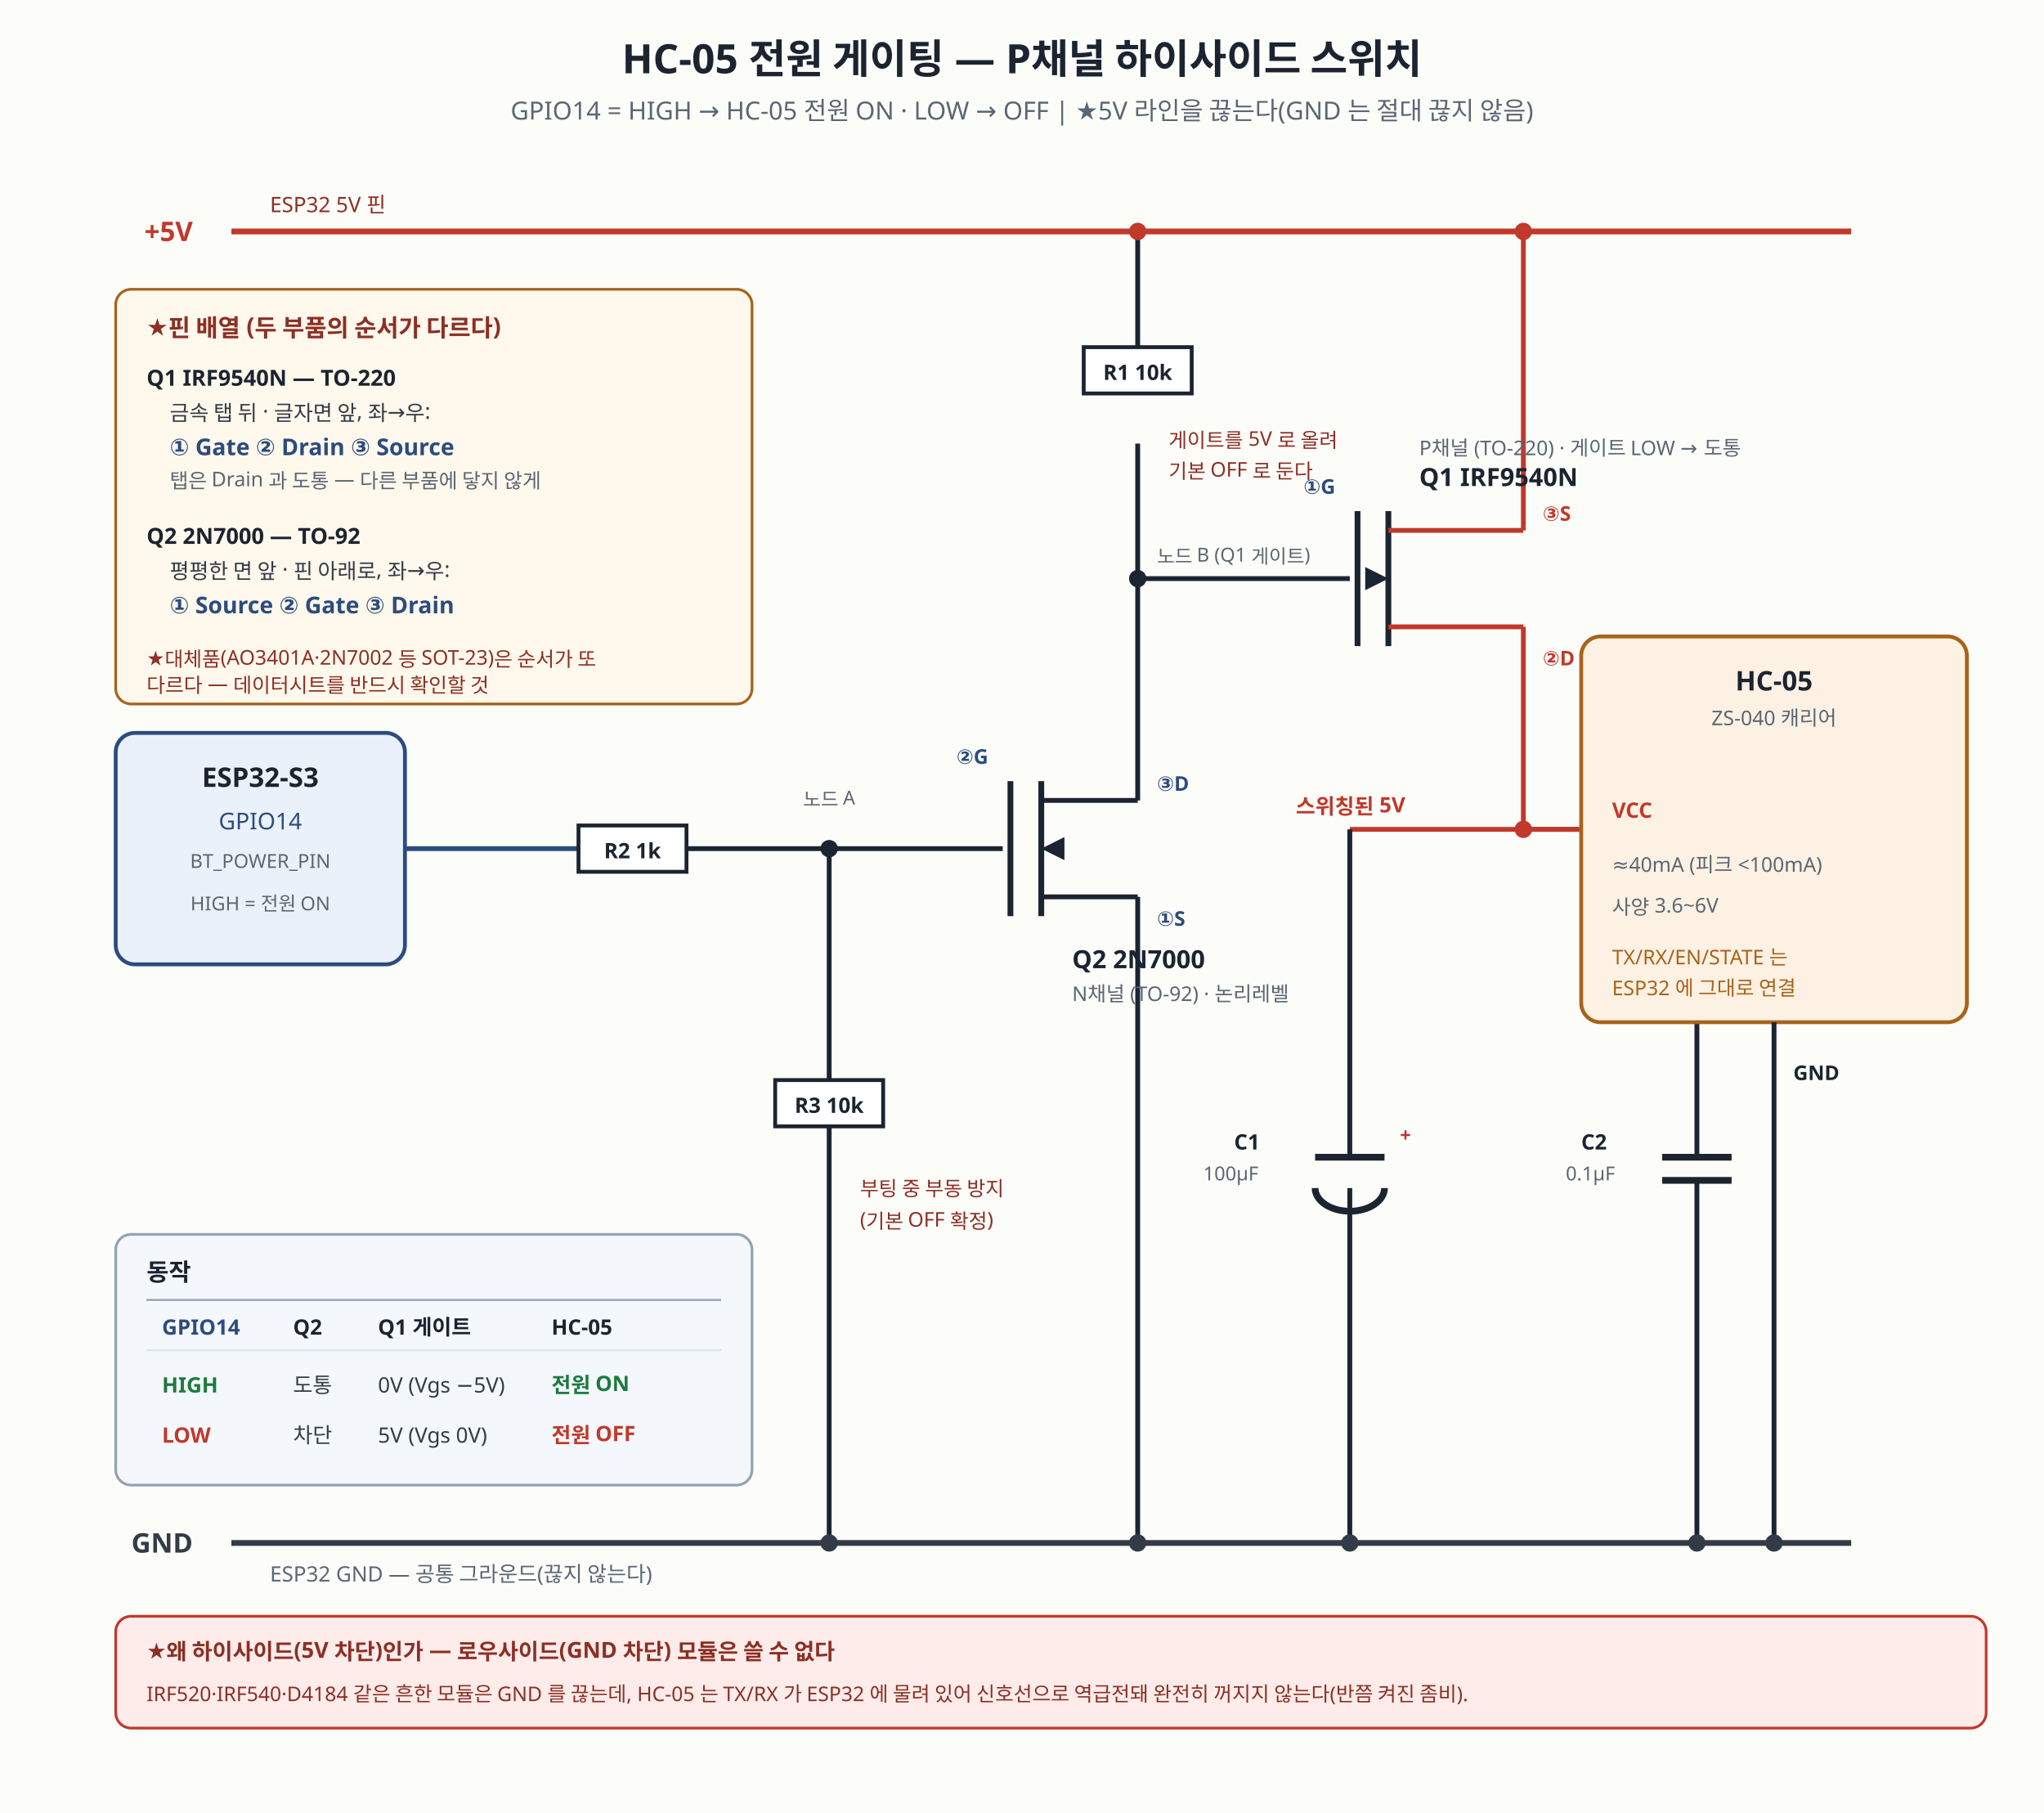
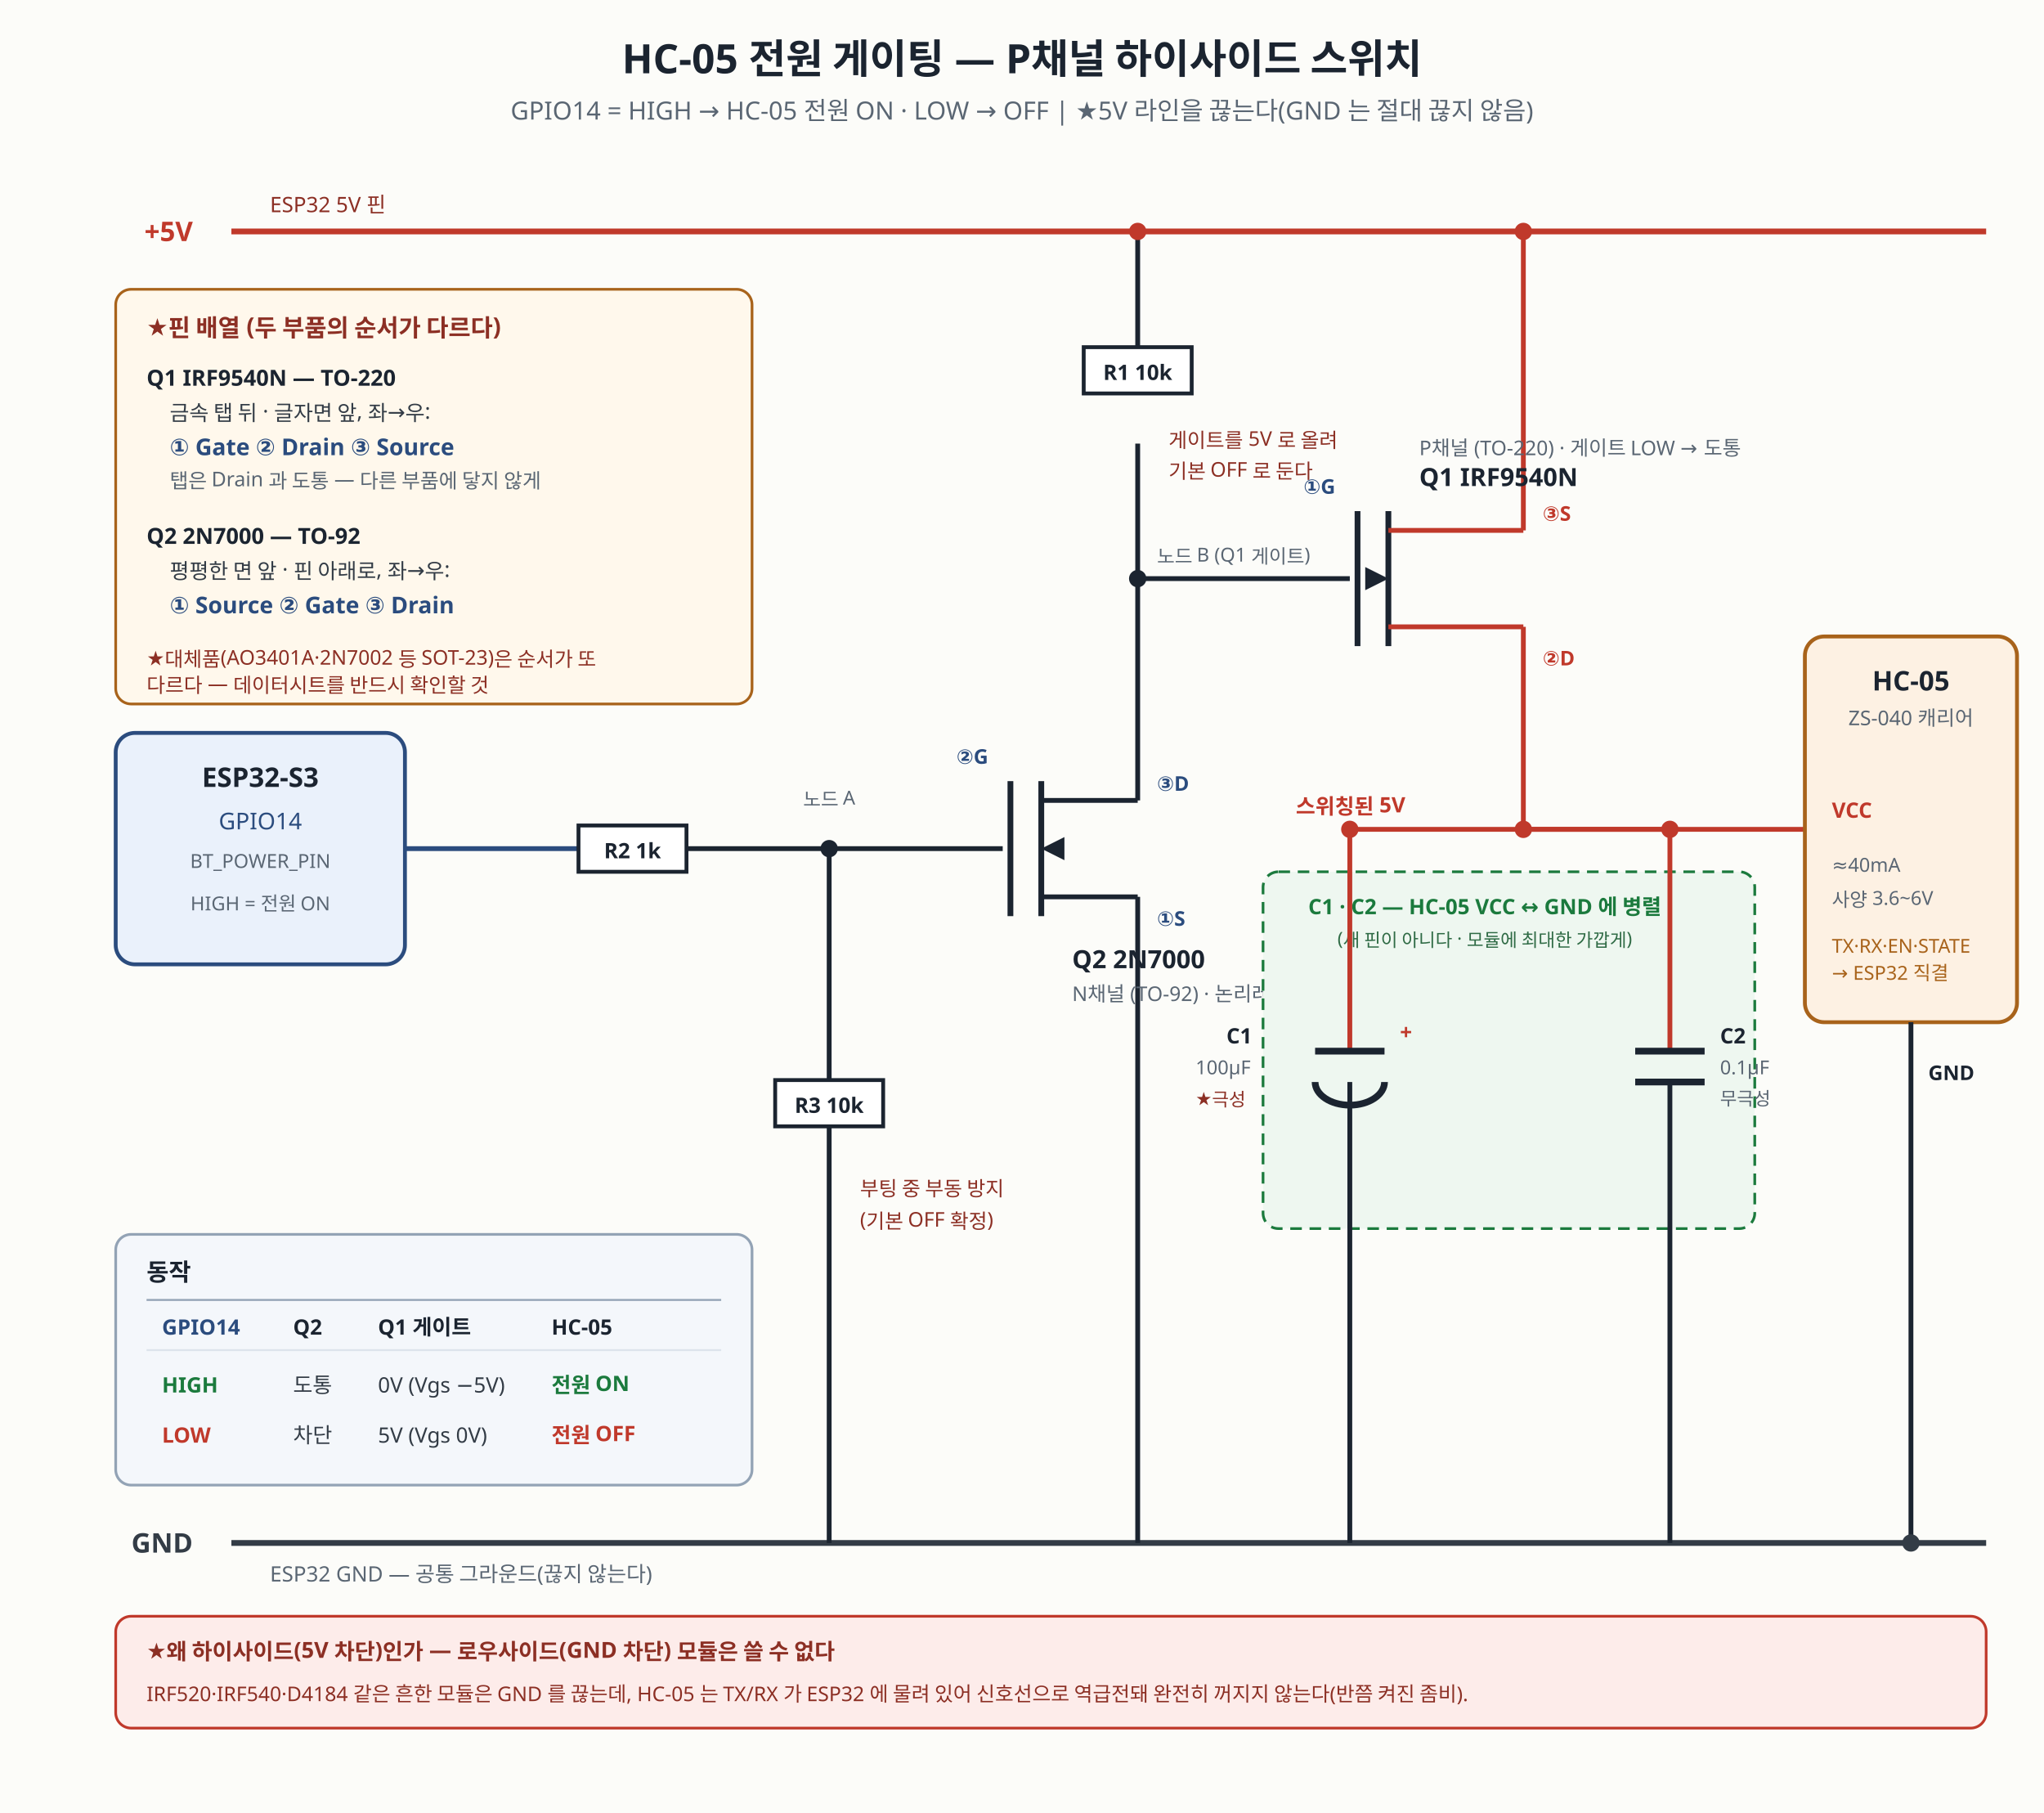
<svg xmlns="http://www.w3.org/2000/svg" viewBox="0 0 1060 940" width="1060" height="940" font-family="Malgun Gothic, Apple SD Gothic Neo, Noto Sans KR, sans-serif">
  <rect x="0" y="0" width="1060" height="940" fill="#fcfcf9" />
  <text x="530" y="38" text-anchor="middle" font-size="21" font-weight="700" fill="#1b2430">
    HC-05 전원 게이팅 — P채널 하이사이드 스위치
  </text>
  <text x="530" y="62" text-anchor="middle" font-size="13" fill="#5a6673">
    GPIO14 = HIGH → HC-05 전원 ON  ·  LOW → OFF   |   ★5V 라인을 끊는다(GND 는 절대 끊지 않음)
  </text>
-   <line x1="120" y1="120" x2="960" y2="120" stroke="#c0392b" stroke-width="3" />
+   <line x1="120" y1="120" x2="1030" y2="120" stroke="#c0392b" stroke-width="3" />
  <text x="100" y="125" text-anchor="end" font-size="14" font-weight="700" fill="#c0392b">+5V</text>
  <text x="140" y="110" font-size="11" fill="#8c2f24">ESP32 5V 핀</text>
-   <line x1="120" y1="800" x2="960" y2="800" stroke="#333c46" stroke-width="3" />
+   <line x1="120" y1="800" x2="1030" y2="800" stroke="#333c46" stroke-width="3" />
  <text x="100" y="805" text-anchor="end" font-size="14" font-weight="700" fill="#333c46">GND</text>
  <text x="140" y="820" font-size="11" fill="#5a6673">ESP32 GND — 공통 그라운드(끊지 않는다)</text>
  <rect x="60" y="380" width="150" height="120" rx="10" fill="#eaf1fb" stroke="#2b4c7e" stroke-width="2" />
  <text x="135" y="408" text-anchor="middle" font-size="14" font-weight="700" fill="#1b2430">ESP32-S3</text>
  <text x="135" y="430" text-anchor="middle" font-size="12" fill="#2b4c7e">GPIO14</text>
  <text x="135" y="450" text-anchor="middle" font-size="10" fill="#5a6673">BT_POWER_PIN</text>
  <text x="135" y="472" text-anchor="middle" font-size="10" fill="#5a6673">HIGH = 전원 ON</text>
  <line x1="210" y1="440" x2="300" y2="440" stroke="#2b4c7e" stroke-width="2.5" />
  <rect x="300" y="428" width="56" height="24" fill="#fff" stroke="#1b2430" stroke-width="2" />
  <text x="328" y="445" text-anchor="middle" font-size="11" font-weight="700" fill="#1b2430">R2 1k</text>
  <line x1="356" y1="440" x2="430" y2="440" stroke="#1b2430" stroke-width="2.5" />
  <circle cx="430" cy="440" r="4.5" fill="#1b2430" />
  <text x="430" y="418" text-anchor="middle" font-size="10" fill="#5a6673">노드 A</text>
  <line x1="430" y1="440" x2="430" y2="560" stroke="#1b2430" stroke-width="2.5" />
  <rect x="402" y="560" width="56" height="24" fill="#fff" stroke="#1b2430" stroke-width="2" />
  <text x="430" y="577" text-anchor="middle" font-size="11" font-weight="700" fill="#1b2430">R3 10k</text>
  <line x1="430" y1="584" x2="430" y2="800" stroke="#1b2430" stroke-width="2.5" />
  <text x="446" y="620" font-size="10.5" fill="#8c2f24">부팅 중 부동 방지</text>
  <text x="446" y="636" font-size="10.5" fill="#8c2f24">(기본 OFF 확정)</text>
  <line x1="430" y1="440" x2="520" y2="440" stroke="#1b2430" stroke-width="2.5" />
  <line x1="524" y1="405" x2="524" y2="475" stroke="#1b2430" stroke-width="3" />
  <line x1="540" y1="405" x2="540" y2="475" stroke="#1b2430" stroke-width="3" />
  <line x1="540" y1="415" x2="590" y2="415" stroke="#1b2430" stroke-width="2.5" />
  <line x1="590" y1="415" x2="590" y2="300" stroke="#1b2430" stroke-width="2.5" />
  <line x1="540" y1="465" x2="590" y2="465" stroke="#1b2430" stroke-width="2.5" />
  <line x1="590" y1="465" x2="590" y2="800" stroke="#1b2430" stroke-width="2.5" />
  <polygon points="540,440 552,434 552,446" fill="#1b2430" />
  <text x="556" y="502" font-size="13" font-weight="700" fill="#1b2430">Q2  2N7000</text>
  <text x="556" y="519" font-size="10.5" fill="#5a6673">N채널 (TO-92) · 논리레벨</text>
  <text x="600" y="410" font-size="10.5" font-weight="700" fill="#2b4c7e">③D</text>
  <text x="600" y="480" font-size="10.5" font-weight="700" fill="#2b4c7e">①S</text>
  <text x="496" y="396" font-size="10.5" font-weight="700" fill="#2b4c7e">②G</text>
  <circle cx="590" cy="300" r="4.5" fill="#1b2430" />
  <text x="600" y="292" font-size="10" fill="#5a6673">노드 B (Q1 게이트)</text>
  <line x1="590" y1="300" x2="700" y2="300" stroke="#1b2430" stroke-width="2.5" />
  <line x1="590" y1="300" x2="590" y2="230" stroke="#1b2430" stroke-width="2.5" />
  <rect x="562" y="180" width="56" height="24" fill="#fff" stroke="#1b2430" stroke-width="2" />
  <text x="590" y="197" text-anchor="middle" font-size="11" font-weight="700" fill="#1b2430">R1 10k</text>
  <line x1="590" y1="180" x2="590" y2="120" stroke="#1b2430" stroke-width="2.5" />
  <circle cx="590" cy="120" r="4.5" fill="#c0392b" />
  <text x="606" y="232" font-size="10.5" fill="#8c2f24">게이트를 5V 로 올려</text>
  <text x="606" y="248" font-size="10.5" fill="#8c2f24">기본 OFF 로 둔다</text>
  <line x1="704" y1="265" x2="704" y2="335" stroke="#1b2430" stroke-width="3" />
  <line x1="720" y1="265" x2="720" y2="335" stroke="#1b2430" stroke-width="3" />
  <line x1="720" y1="275" x2="790" y2="275" stroke="#c0392b" stroke-width="2.5" />
  <line x1="790" y1="275" x2="790" y2="120" stroke="#c0392b" stroke-width="2.5" />
  <circle cx="790" cy="120" r="4.5" fill="#c0392b" />
  <line x1="720" y1="325" x2="790" y2="325" stroke="#c0392b" stroke-width="2.5" />
  <line x1="790" y1="325" x2="790" y2="430" stroke="#c0392b" stroke-width="2.5" />
  <polygon points="720,300 708,294 708,306" fill="#1b2430" />
  <text x="736" y="252" font-size="13" font-weight="700" fill="#1b2430">Q1  IRF9540N</text>
  <text x="736" y="236" font-size="10.5" fill="#5a6673">P채널 (TO-220) · 게이트 LOW → 도통</text>
  <text x="800" y="270" font-size="10.5" font-weight="700" fill="#c0392b">③S</text>
  <text x="800" y="345" font-size="10.5" font-weight="700" fill="#c0392b">②D</text>
  <text x="676" y="256" font-size="10.5" font-weight="700" fill="#2b4c7e">①G</text>
  <circle cx="790" cy="430" r="4.5" fill="#c0392b" />
  <text x="672" y="422" font-size="11" font-weight="700" fill="#c0392b">스위칭된 5V</text>
+   <rect x="655" y="452" width="255" height="185" rx="8" fill="#eef7f0" stroke="#1b7a3d" stroke-width="1.4" stroke-dasharray="6 4" />
+   <text x="770" y="474" text-anchor="middle" font-size="11" font-weight="700" fill="#1b7a3d">
+     C1 · C2 — HC-05 VCC ↔ GND 에 병렬
+   </text>
+   <text x="770" y="490" text-anchor="middle" font-size="9.5" fill="#2f6b45">
+     (새 핀이 아니다 · 모듈에 최대한 가깝게)
+   </text>
  <line x1="790" y1="430" x2="700" y2="430" stroke="#c0392b" stroke-width="2.5" />
-   <line x1="700" y1="430" x2="700" y2="600" stroke="#1b2430" stroke-width="2.5" />
-   <line x1="682" y1="600" x2="718" y2="600" stroke="#1b2430" stroke-width="3.5" />
-   <path d="M 682 616 A 18 12 0 0 0 718 616" fill="none" stroke="#1b2430" stroke-width="3.5" />
-   <line x1="700" y1="616" x2="700" y2="800" stroke="#1b2430" stroke-width="2.5" />
-   <text x="640" y="596" font-size="11" font-weight="700" fill="#1b2430">C1</text>
-   <text x="624" y="612" font-size="10" fill="#5a6673">100µF</text>
-   <text x="726" y="592" font-size="10" font-weight="700" fill="#c0392b">+</text>
-   <line x1="790" y1="430" x2="880" y2="430" stroke="#c0392b" stroke-width="2.5" />
-   <line x1="880" y1="430" x2="880" y2="600" stroke="#1b2430" stroke-width="2.5" />
-   <line x1="862" y1="600" x2="898" y2="600" stroke="#1b2430" stroke-width="3.5" />
-   <line x1="862" y1="612" x2="898" y2="612" stroke="#1b2430" stroke-width="3.5" />
-   <line x1="880" y1="612" x2="880" y2="800" stroke="#1b2430" stroke-width="2.5" />
-   <text x="820" y="596" font-size="11" font-weight="700" fill="#1b2430">C2</text>
-   <text x="812" y="612" font-size="10" fill="#5a6673">0.1µF</text>
-   <rect x="790" y="200" width="0" height="0" />
-   <line x1="790" y1="430" x2="960" y2="430" stroke="#c0392b" stroke-width="2.5" />
-   <rect x="820" y="660" width="0" height="0" />
-   <circle cx="430" cy="800" r="4.5" fill="#333c46" />
-   <circle cx="590" cy="800" r="4.5" fill="#333c46" />
-   <circle cx="700" cy="800" r="4.5" fill="#333c46" />
-   <circle cx="880" cy="800" r="4.5" fill="#333c46" />
-   <rect x="820" y="330" width="200" height="200" rx="10" fill="#fdf1e3" stroke="#a8631b" stroke-width="2" />
-   <text x="920" y="358" text-anchor="middle" font-size="14" font-weight="700" fill="#1b2430">HC-05</text>
-   <text x="920" y="376" text-anchor="middle" font-size="10.5" fill="#5a6673">ZS-040 캐리어</text>
-   <text x="836" y="424" font-size="11" font-weight="700" fill="#c0392b">VCC</text>
-   <text x="836" y="452" font-size="10.5" fill="#5a6673">≈40mA (피크 &lt;100mA)</text>
-   <text x="836" y="474" font-size="10.5" fill="#5a6673">사양 3.6~6V</text>
-   <text x="836" y="500" font-size="10.5" fill="#a8631b">TX/RX/EN/STATE 는</text>
-   <text x="836" y="516" font-size="10.5" fill="#a8631b">ESP32 에 그대로 연결</text>
-   <line x1="920" y1="530" x2="920" y2="800" stroke="#1b2430" stroke-width="2.5" />
-   <circle cx="920" cy="800" r="4.5" fill="#333c46" />
-   <text x="930" y="560" font-size="10.5" font-weight="700" fill="#1b2430">GND</text>
+   <line x1="700" y1="430" x2="700" y2="545" stroke="#c0392b" stroke-width="2.5" />
+   <line x1="682" y1="545" x2="718" y2="545" stroke="#1b2430" stroke-width="3.5" />
+   <path d="M 682 561 A 18 12 0 0 0 718 561" fill="none" stroke="#1b2430" stroke-width="3.5" />
+   <line x1="700" y1="561" x2="700" y2="800" stroke="#1b2430" stroke-width="2.5" />
+   <text x="636" y="541" font-size="11" font-weight="700" fill="#1b2430">C1</text>
+   <text x="620" y="557" font-size="10" fill="#5a6673">100µF</text>
+   <text x="726" y="539" font-size="11" font-weight="700" fill="#c0392b">+</text>
+   <text x="620" y="573" font-size="9.5" fill="#8c2f24">★극성</text>
+   <line x1="790" y1="430" x2="866" y2="430" stroke="#c0392b" stroke-width="2.5" />
+   <line x1="866" y1="430" x2="866" y2="545" stroke="#c0392b" stroke-width="2.5" />
+   <line x1="848" y1="545" x2="884" y2="545" stroke="#1b2430" stroke-width="3.5" />
+   <line x1="848" y1="561" x2="884" y2="561" stroke="#1b2430" stroke-width="3.5" />
+   <line x1="866" y1="561" x2="866" y2="800" stroke="#1b2430" stroke-width="2.5" />
+   <text x="892" y="541" font-size="11" font-weight="700" fill="#1b2430">C2</text>
+   <text x="892" y="557" font-size="10" fill="#5a6673">0.1µF</text>
+   <text x="892" y="573" font-size="9.5" fill="#5a6673">무극성</text>
+   <circle cx="700" cy="430" r="4.5" fill="#c0392b" />
+   <circle cx="866" cy="430" r="4.5" fill="#c0392b" />
+   <line x1="790" y1="430" x2="936" y2="430" stroke="#c0392b" stroke-width="2.5" />
+   <rect x="936" y="330" width="110" height="200" rx="10" fill="#fdf1e3" stroke="#a8631b" stroke-width="2" />
+   <text x="991" y="358" text-anchor="middle" font-size="14" font-weight="700" fill="#1b2430">HC-05</text>
+   <text x="991" y="376" text-anchor="middle" font-size="10.5" fill="#5a6673">ZS-040 캐리어</text>
+   <text x="950" y="424" font-size="11" font-weight="700" fill="#c0392b">VCC</text>
+   <text x="950" y="452" font-size="10" fill="#5a6673">≈40mA</text>
+   <text x="950" y="470" font-size="10" fill="#5a6673">사양 3.6~6V</text>
+   <text x="950" y="494" font-size="10" fill="#a8631b">TX·RX·EN·STATE</text>
+   <text x="950" y="508" font-size="10" fill="#a8631b">→ ESP32 직결</text>
+   <line x1="991" y1="530" x2="991" y2="800" stroke="#1b2430" stroke-width="2.5" />
+   <circle cx="991" cy="800" r="4.5" fill="#333c46" />
+   <text x="1000" y="560" font-size="10.5" font-weight="700" fill="#1b2430">GND</text>
  <rect x="60" y="640" width="330" height="130" rx="8" fill="#f4f7fb" stroke="#93a3b5" stroke-width="1.4" />
  <text x="76" y="664" font-size="12.5" font-weight="700" fill="#1b2430">동작</text>
  <line x1="76" y1="674" x2="374" y2="674" stroke="#93a3b5" stroke-width="1" />
  <text x="84" y="692" font-size="11" font-weight="700" fill="#2b4c7e">GPIO14</text>
  <text x="152" y="692" font-size="11" font-weight="700" fill="#1b2430">Q2</text>
  <text x="196" y="692" font-size="11" font-weight="700" fill="#1b2430">Q1 게이트</text>
  <text x="286" y="692" font-size="11" font-weight="700" fill="#1b2430">HC-05</text>
  <line x1="76" y1="700" x2="374" y2="700" stroke="#dde4ec" stroke-width="1" />
  <text x="84" y="722" font-size="11" fill="#1b7a3d" font-weight="700">HIGH</text>
  <text x="152" y="722" font-size="11" fill="#333c46">도통</text>
  <text x="196" y="722" font-size="11" fill="#333c46">0V (Vgs −5V)</text>
  <text x="286" y="722" font-size="11" font-weight="700" fill="#1b7a3d">전원 ON</text>
  <text x="84" y="748" font-size="11" fill="#c0392b" font-weight="700">LOW</text>
  <text x="152" y="748" font-size="11" fill="#333c46">차단</text>
  <text x="196" y="748" font-size="11" fill="#333c46">5V (Vgs 0V)</text>
  <text x="286" y="748" font-size="11" font-weight="700" fill="#c0392b">전원 OFF</text>
  <rect x="60" y="150" width="330" height="215" rx="8" fill="#fff8ec" stroke="#a8631b" stroke-width="1.4" />
  <text x="76" y="174" font-size="12.5" font-weight="700" fill="#8c2f24">★핀 배열 (두 부품의 순서가 다르다)</text>
  <text x="76" y="200" font-size="11.5" font-weight="700" fill="#1b2430">Q1  IRF9540N — TO-220</text>
  <text x="88" y="218" font-size="11" fill="#333c46">금속 탭 뒤 · 글자면 앞, 좌→우:</text>
  <text x="88" y="236" font-size="12" font-weight="700" fill="#2b4c7e">① Gate  ② Drain  ③ Source</text>
  <text x="88" y="253" font-size="10.5" fill="#5a6673">탭은 Drain 과 도통 — 다른 부품에 닿지 않게</text>
  <text x="76" y="282" font-size="11.5" font-weight="700" fill="#1b2430">Q2  2N7000 — TO-92</text>
  <text x="88" y="300" font-size="11" fill="#333c46">평평한 면 앞 · 핀 아래로, 좌→우:</text>
  <text x="88" y="318" font-size="12" font-weight="700" fill="#2b4c7e">① Source  ② Gate  ③ Drain</text>
  <text x="76" y="345" font-size="10.5" fill="#8c2f24">★대체품(AO3401A·2N7002 등 SOT-23)은 순서가 또</text>
  <text x="76" y="359" font-size="10.5" fill="#8c2f24">  다르다 — 데이터시트를 반드시 확인할 것</text>
  <rect x="60" y="838" width="970" height="58" rx="8" fill="#fdecea" stroke="#c0392b" stroke-width="1.4" />
  <text x="76" y="860" font-size="11.5" font-weight="700" fill="#8c2f24">★왜 하이사이드(5V 차단)인가 — 로우사이드(GND 차단) 모듈은 쓸 수 없다</text>
  <text x="76" y="882" font-size="10.5" fill="#8c2f24">IRF520·IRF540·D4184 같은 흔한 모듈은 GND 를 끊는데, HC-05 는 TX/RX 가 ESP32 에 물려 있어 신호선으로 역급전돼 완전히 꺼지지 않는다(반쯤 켜진 좀비).</text>
</svg>
